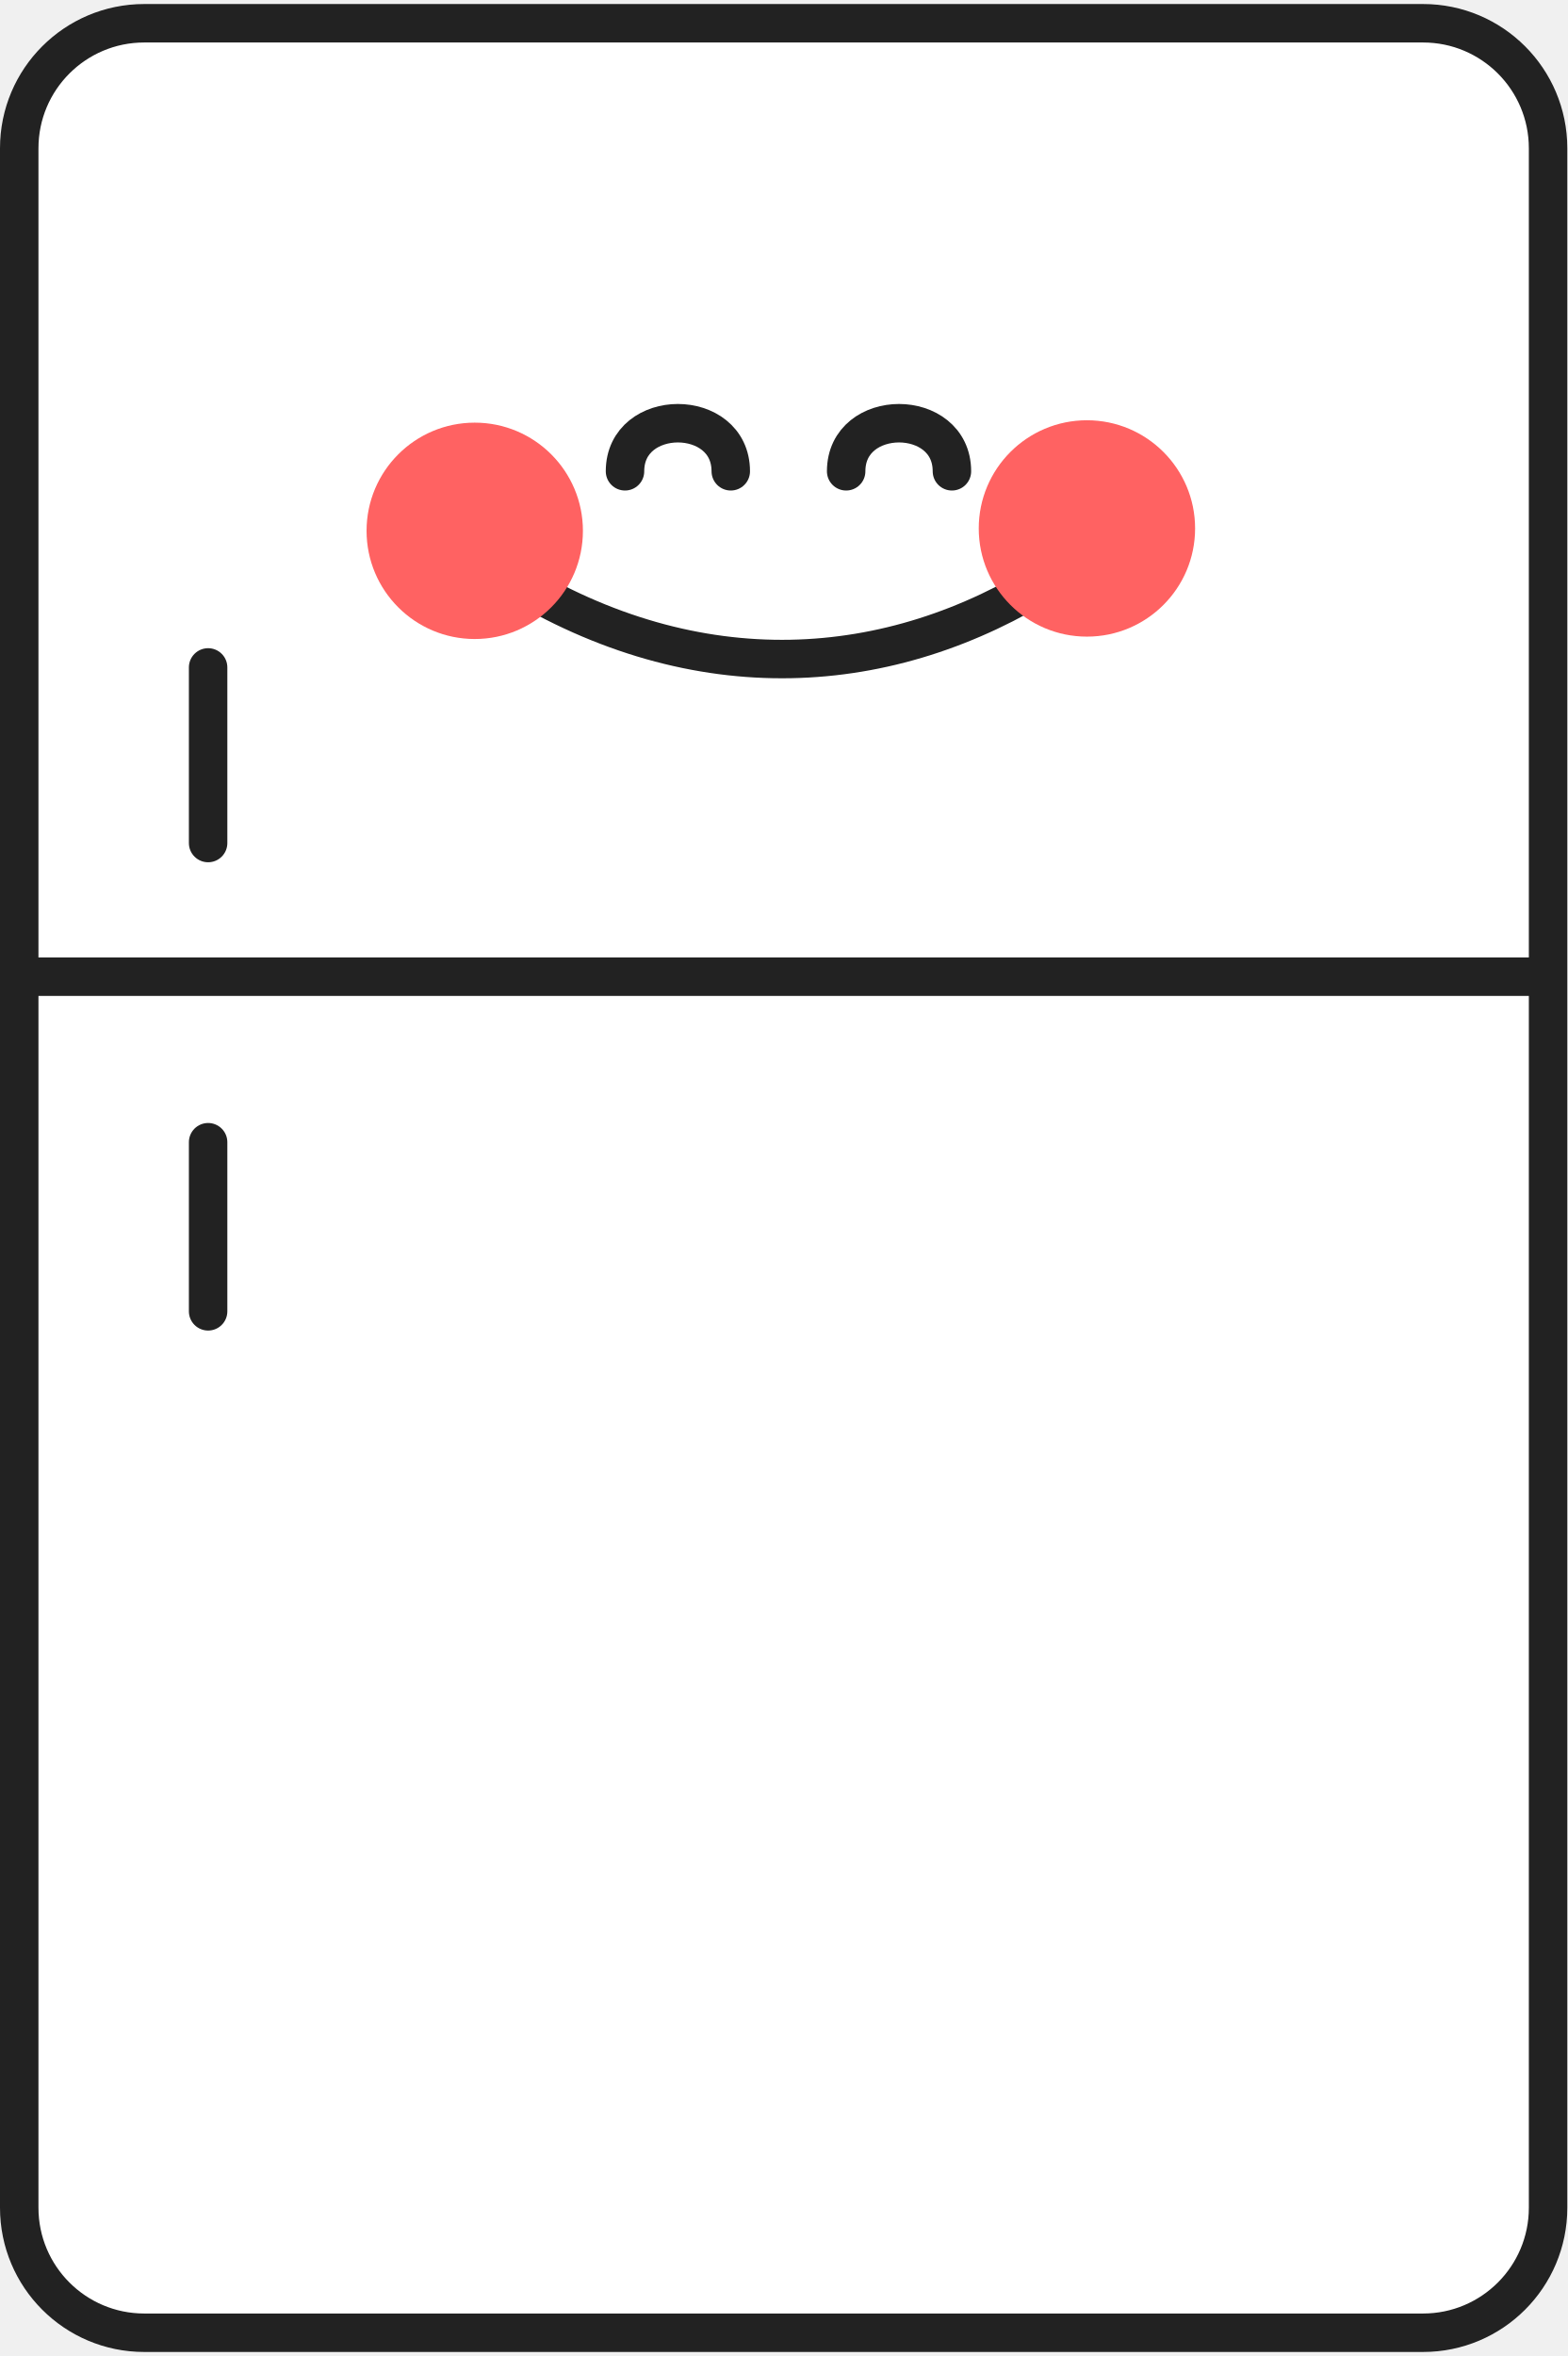
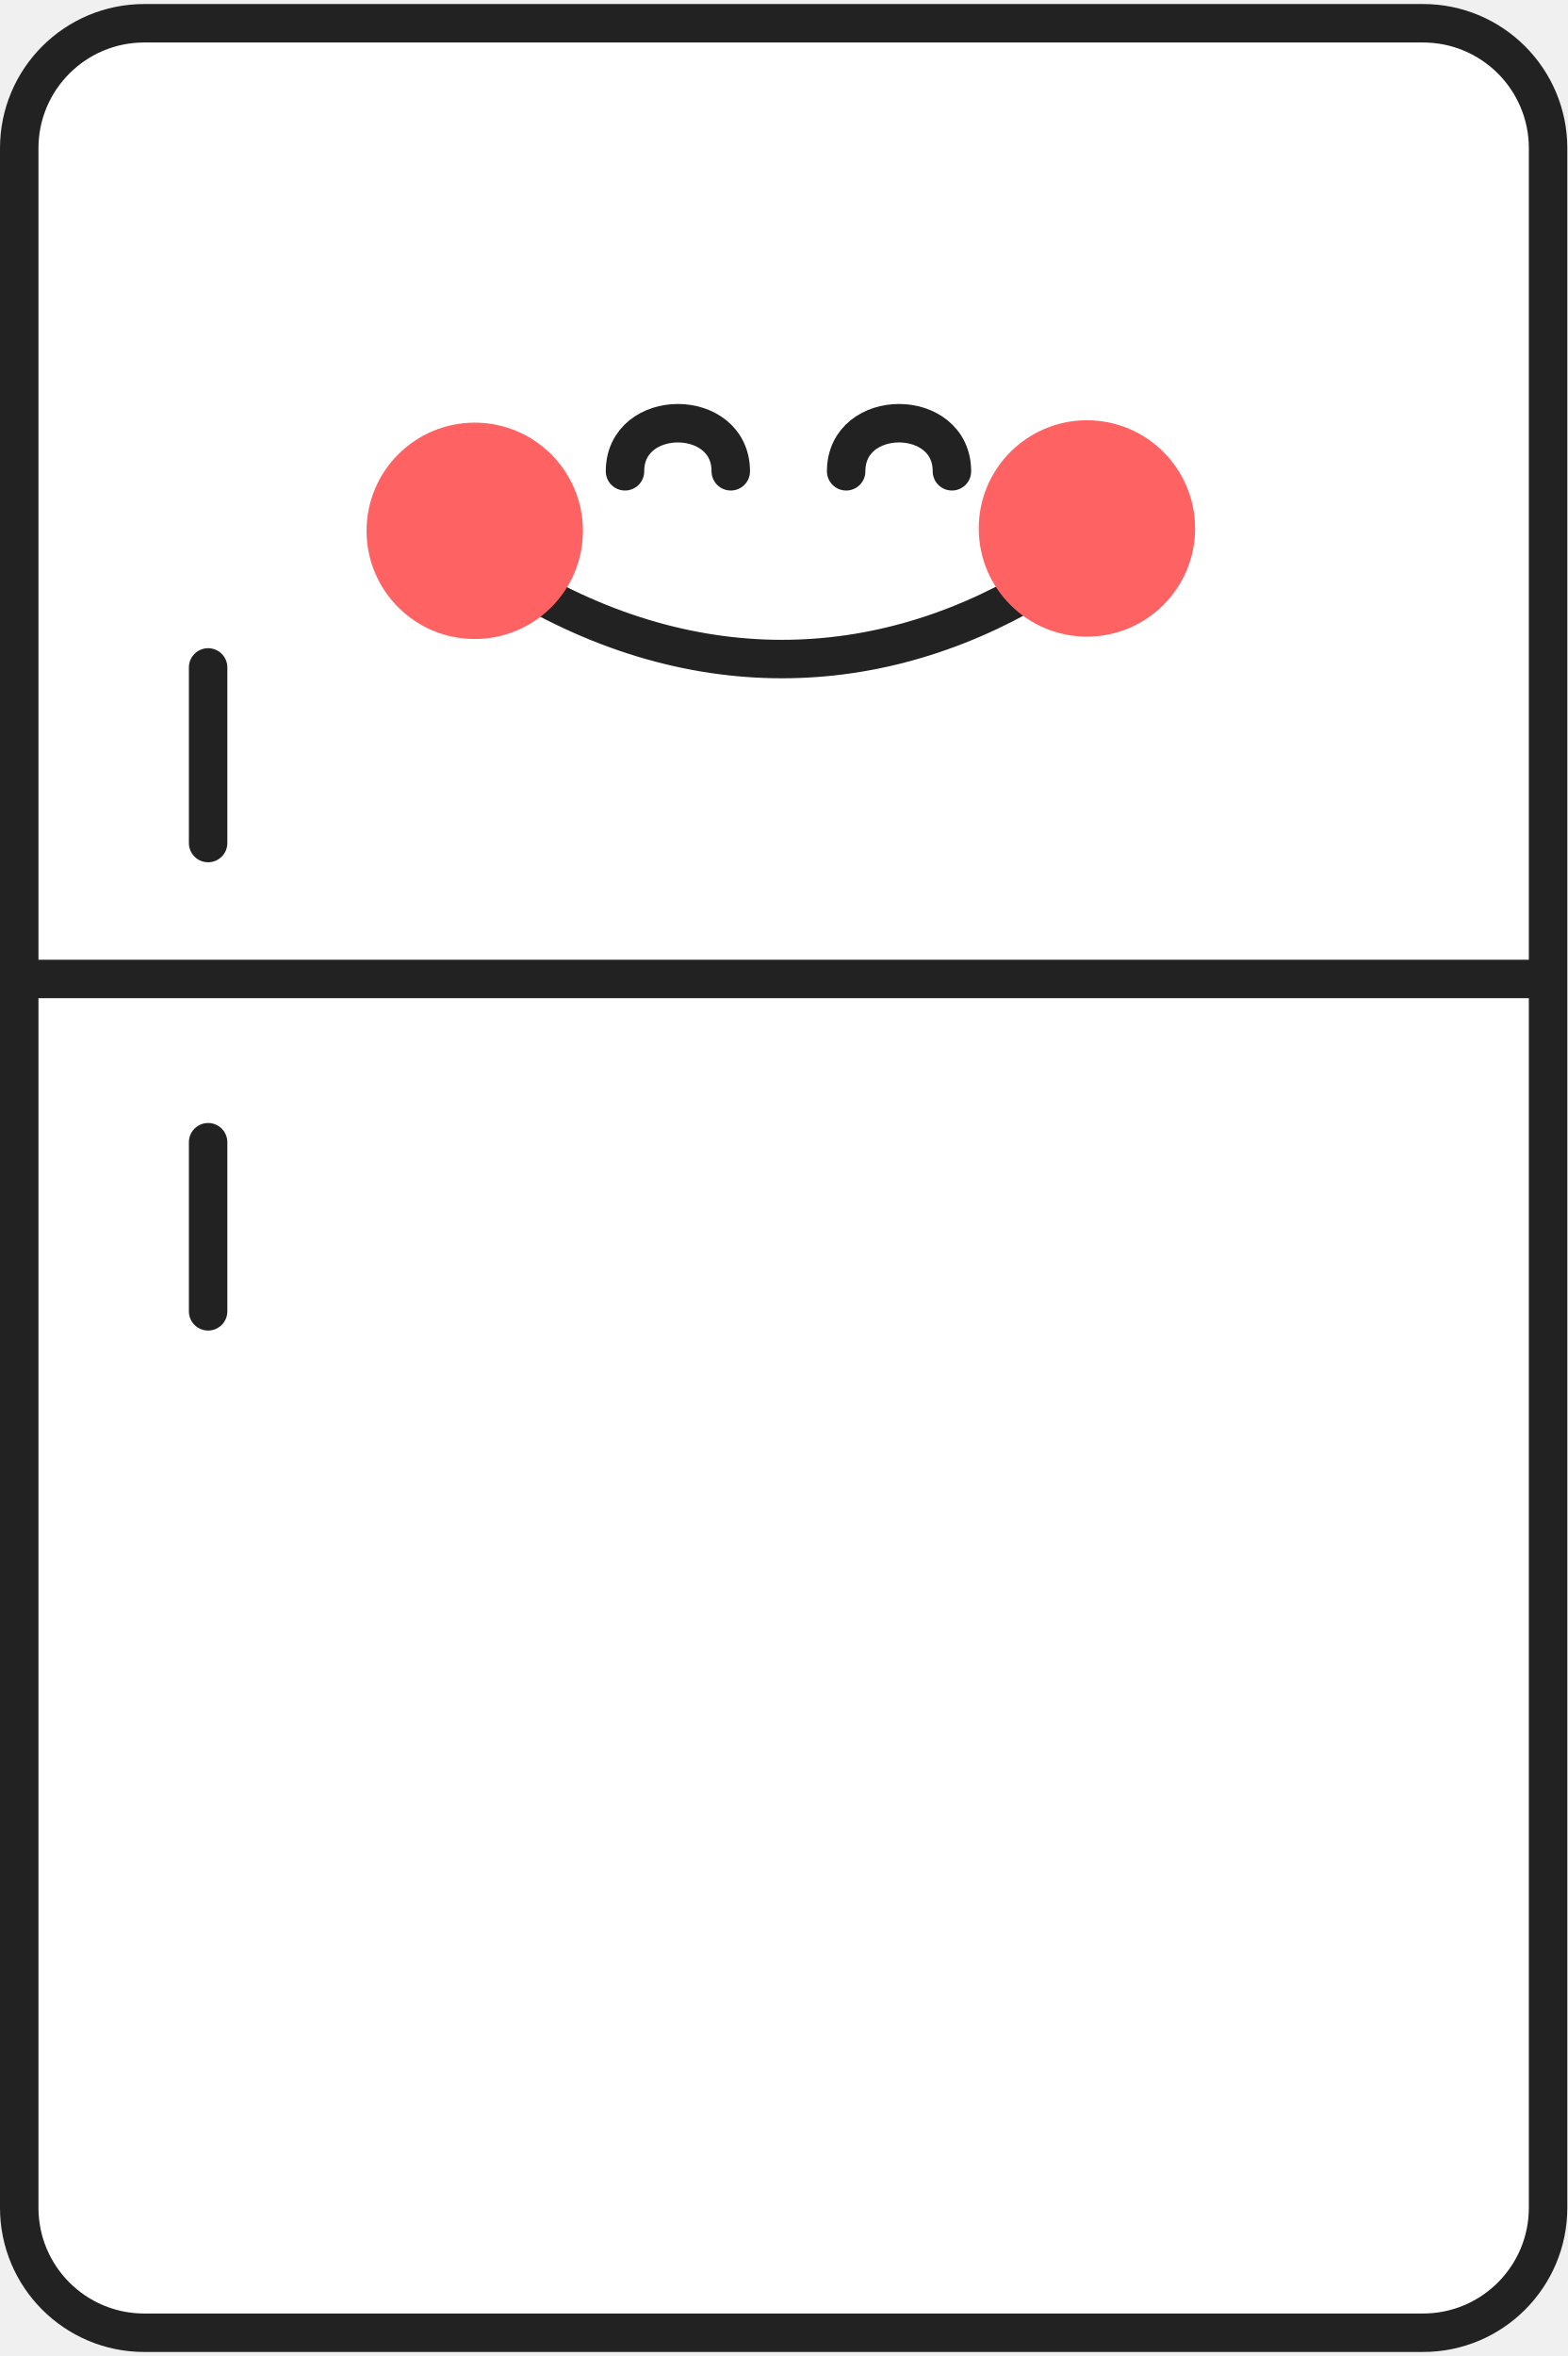
<svg xmlns="http://www.w3.org/2000/svg" width="163" height="245" fill="none">
-   <g transform="translate(0 .419)">
-     <path fill="#fff" stroke="#222" stroke-width="4" d="M2 15C2 7.82 7.82 2 15 2h133c7.18 0 13 5.82 13 13v214.162c0 7.179-5.82 13-13 13H15c-7.18 0-13-5.82-13-13z" />
-     <path stroke="#222" stroke-linecap="round" stroke-width="4" d="M21.644 68.986v18.262m0 31.112v17.585" />
-     <path stroke="#222" stroke-width="4" d="M.43 101.147h160.605" />
-     <path stroke="#222" stroke-linecap="round" stroke-width="4" d="M53.094 59.667c19.453 11.95 39.462 10.56 56.137 0" />
-     <circle cx="113.04" cy="54.534" r="11.25" fill="#ff6262" />
-     <path stroke="#222" stroke-linecap="round" stroke-width="4" d="M88 48.59c0-6.666 11-6.666 11 0m-34 0c0-6.666 11-6.666 11 0" />
-     <circle cx="49.373" cy="54.782" r="11.25" fill="#ff6262" />
-   </g>
+   <path fill="#fff" stroke="#222" stroke-width="4" d="M2 15.419c0-7.18 5.82-13 13-13h133c7.18 0 13 5.82 13 13v214.162c0 7.179-5.82 13-13 13H15c-7.18 0-13-5.82-13-13z" />
+   <path stroke="#222" stroke-linecap="round" stroke-width="4" d="M88 49.009c0-6.666 11-6.666 11 0m-34 0c0-6.666 11-6.666 11 0M53.094 60.086c19.453 11.95 39.462 10.56 56.137 0M2.799 101.803h156.34M21.644 69.405v18.262m0 31.112v17.585" />
+   <path fill="#ff6262" d="M60.623 55.201a11.25 11.25 0 0 1-11.25 11.25 11.25 11.25 0 0 1-11.25-11.25 11.25 11.25 0 0 1 11.25-11.25 11.25 11.25 0 0 1 11.25 11.25zm63.667-.248a11.25 11.25 0 0 1-11.25 11.25 11.25 11.25 0 0 1-11.25-11.25 11.25 11.25 0 0 1 11.25-11.25 11.25 11.25 0 0 1 11.25 11.25z" />
</svg>
